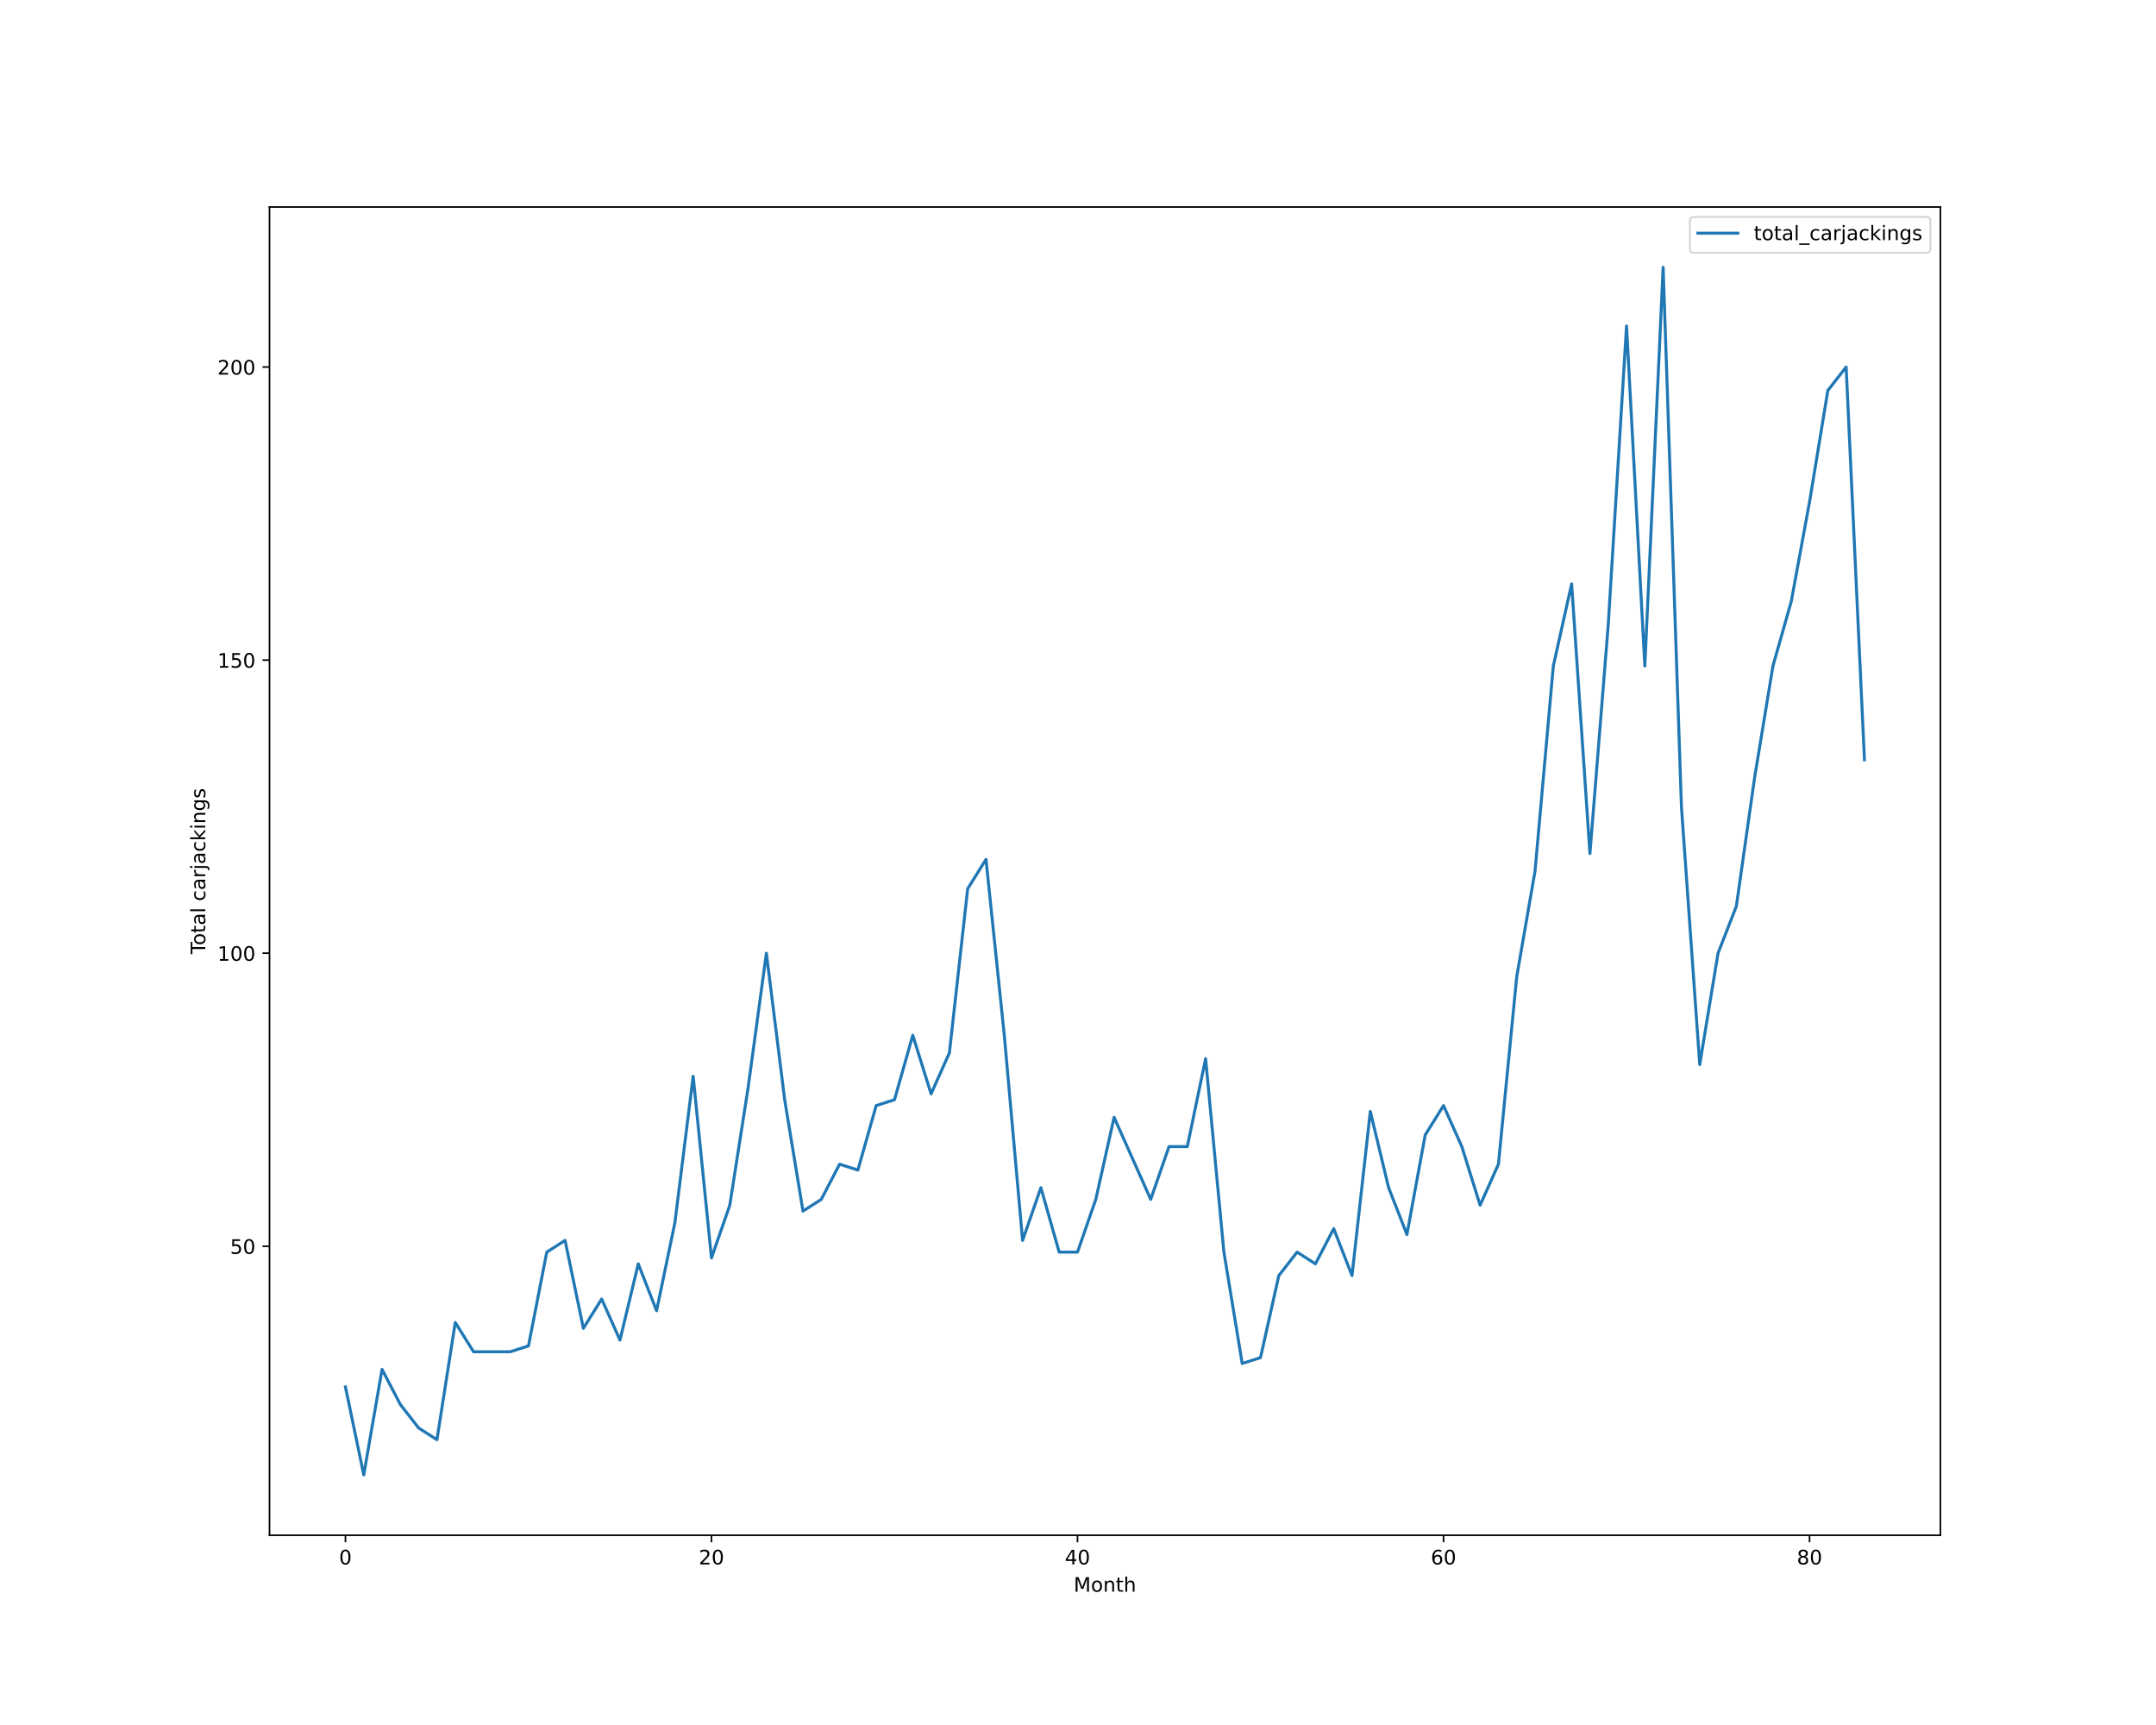
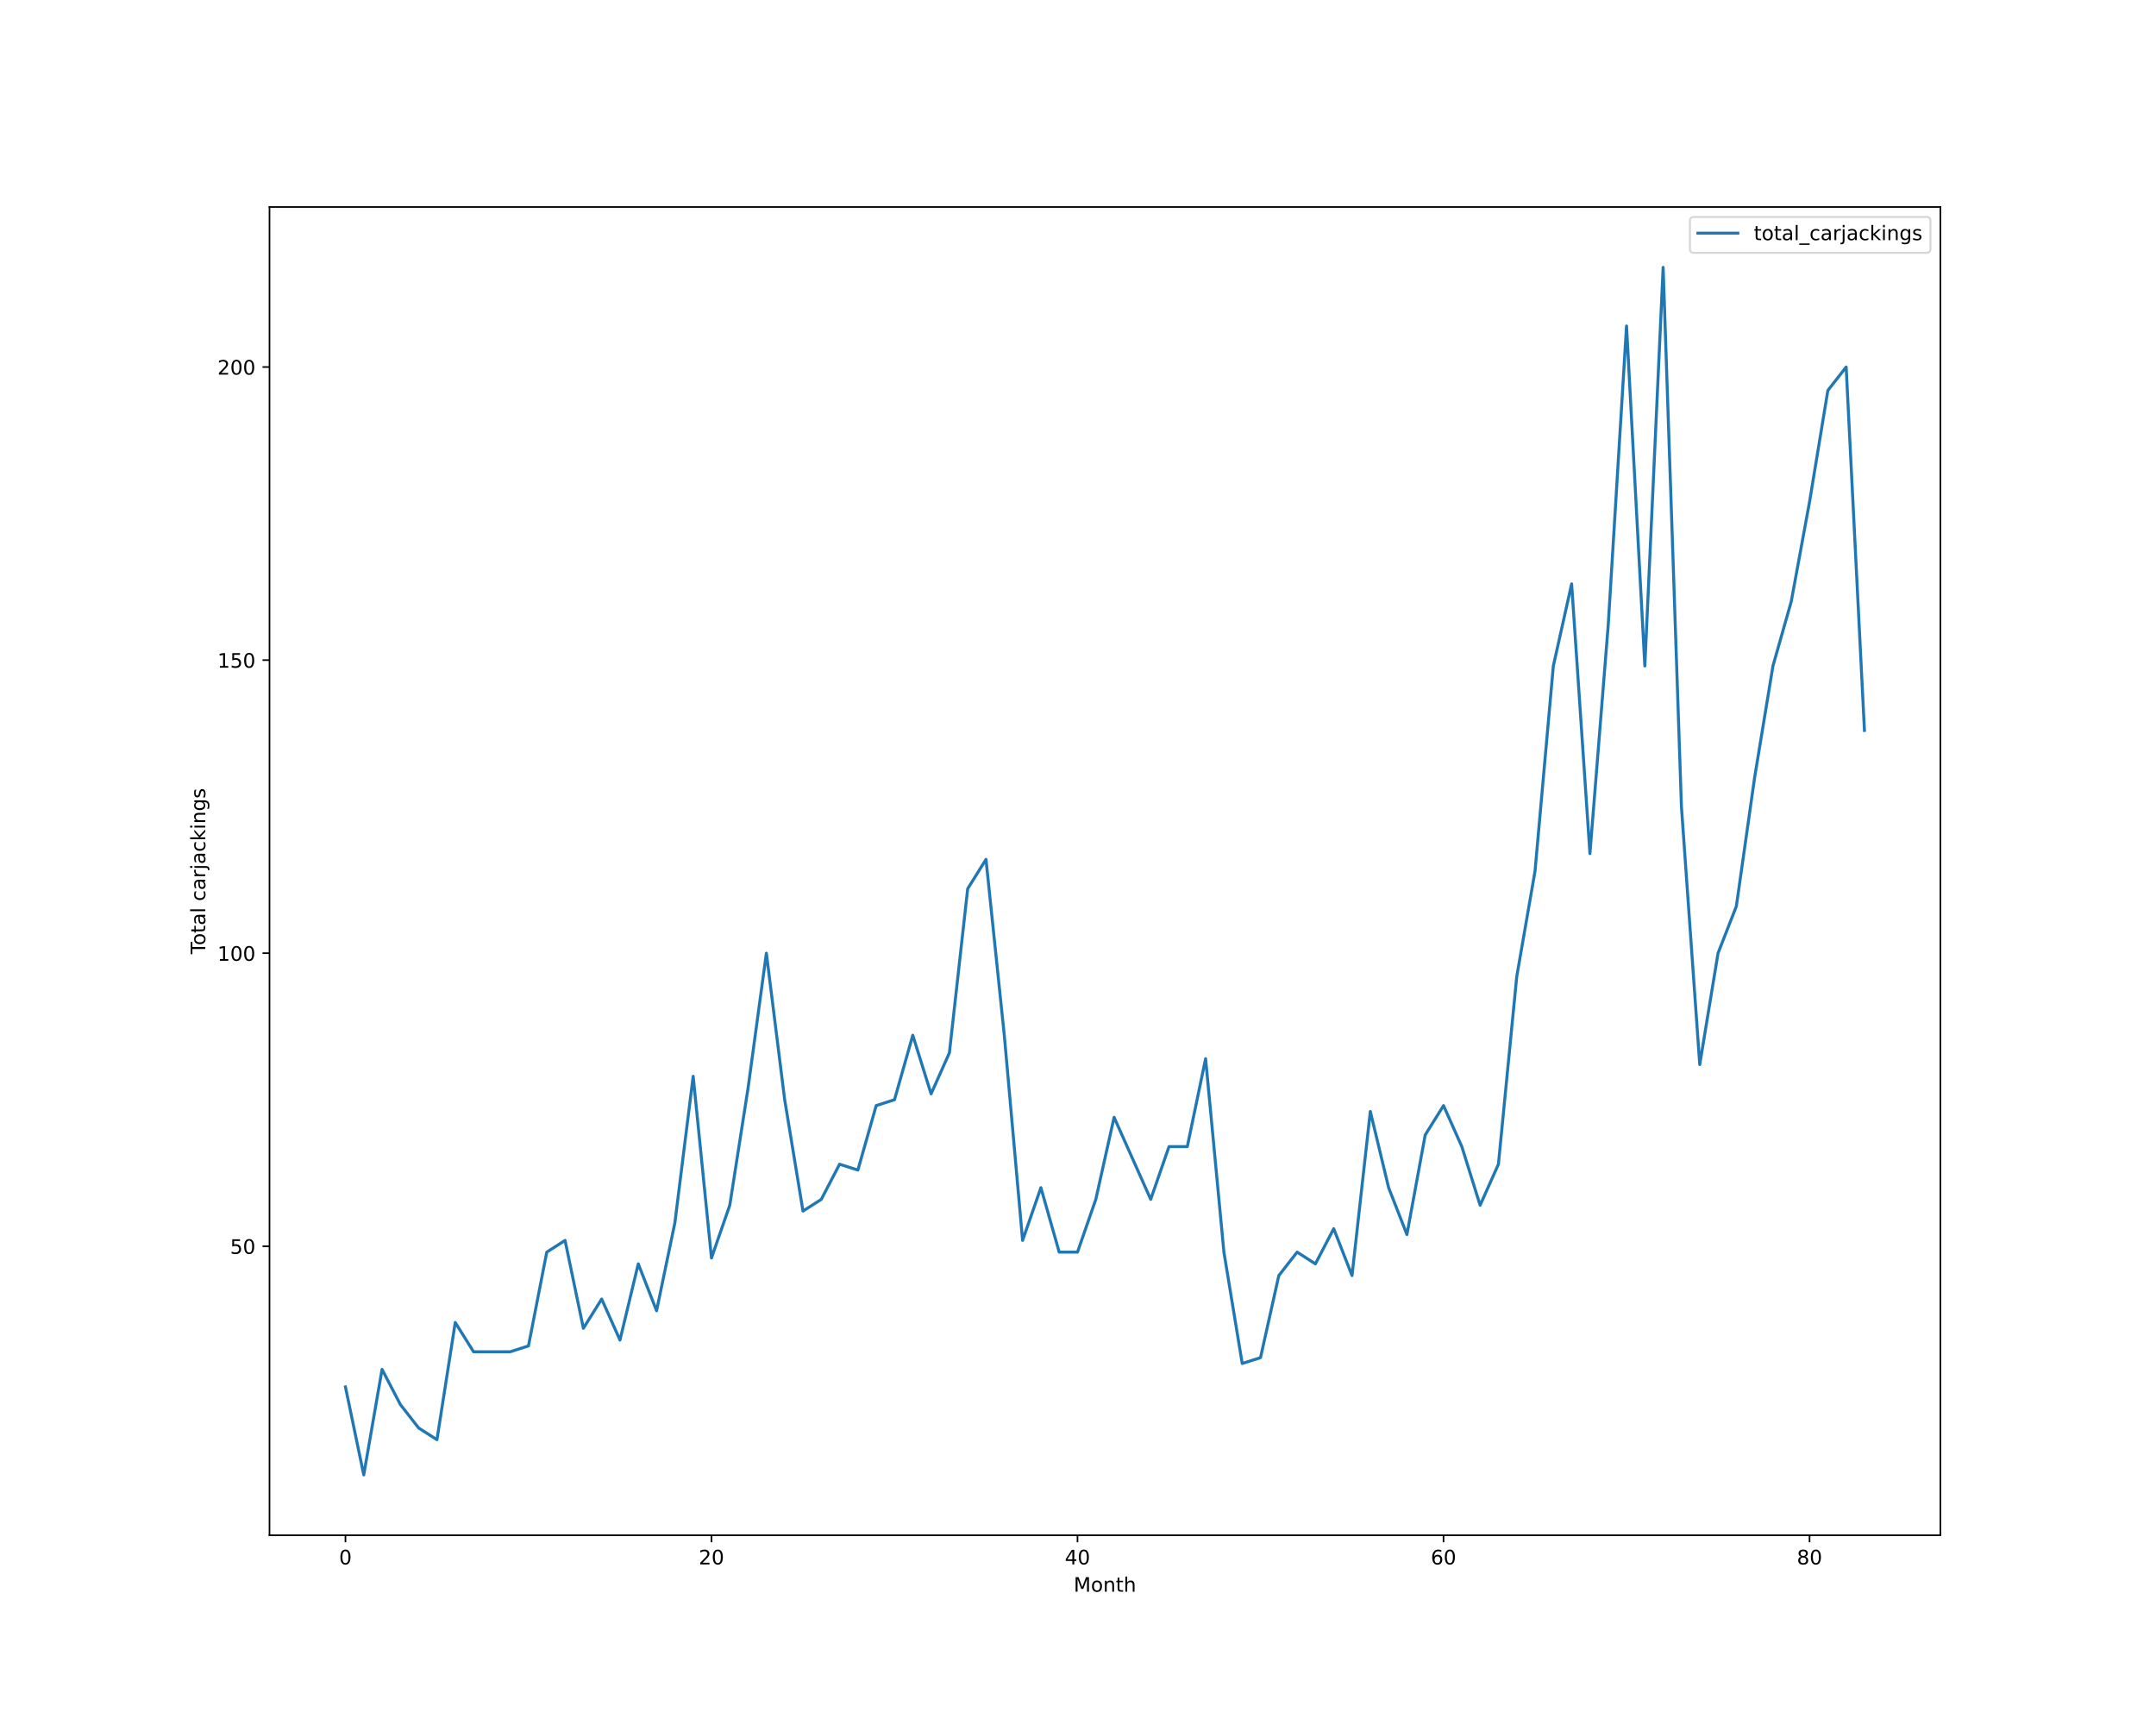
<svg xmlns="http://www.w3.org/2000/svg" xmlns:xlink="http://www.w3.org/1999/xlink" height="864pt" version="1.1" viewBox="0 0 1080 864" width="1080pt">
  <defs>
    <style type="text/css">*{stroke-linecap:butt;stroke-linejoin:round;}</style>
  </defs>
  <g id="figure_1">
    <g id="patch_1">
      <path d="M 0 864  L 1080 864  L 1080 0  L 0 0  z " style="fill:#ffffff;" />
    </g>
    <g id="axes_1">
      <g id="patch_2">
        <path d="M 135 768.96  L 972 768.96  L 972 103.68  L 135 103.68  z " style="fill:#ffffff;" />
      </g>
      <g id="matplotlib.axis_1">
        <g id="xtick_1">
          <g id="line2d_1">
            <defs>
-               <path d="M 0 0  L 0 3.5  " id="m94b53e4613" style="stroke:#000000;stroke-width:0.8;" />
-             </defs>
-             <g>
-               <use style="stroke:#000000;stroke-width:0.8;" x="173.045" xlink:href="#m94b53e4613" y="768.96" />
+               <path d="M 0 0  L 0 3.5  " id="m36edcd9b41" style="stroke:#000000;stroke-width:0.8;" />
+             </defs>
+             <g>
+               <use style="stroke:#000000;stroke-width:0.8;" x="173.045" xlink:href="#m36edcd9b41" y="768.96" />
            </g>
          </g>
          <g id="text_1">
            <g transform="translate(169.8642 783.5584)scale(0.1 -0.1)">
              <defs>
                <path d="M 2034 4250  Q 1547 4250 1301 3770  Q 1056 3291 1056 2328  Q 1056 1369 1301 889  Q 1547 409 2034 409  Q 2525 409 2770 889  Q 3016 1369 3016 2328  Q 3016 3291 2770 3770  Q 2525 4250 2034 4250  z M 2034 4750  Q 2819 4750 3233 4129  Q 3647 3509 3647 2328  Q 3647 1150 3233 529  Q 2819 -91 2034 -91  Q 1250 -91 836 529  Q 422 1150 422 2328  Q 422 3509 836 4129  Q 1250 4750 2034 4750  z " id="DejaVuSans-30" transform="scale(0.015625)" />
              </defs>
              <use xlink:href="#DejaVuSans-30" />
            </g>
          </g>
        </g>
        <g id="xtick_2">
          <g id="line2d_2">
            <g>
-               <use style="stroke:#000000;stroke-width:0.8;" x="356.397" xlink:href="#m94b53e4613" y="768.96" />
+               <use style="stroke:#000000;stroke-width:0.8;" x="356.397" xlink:href="#m36edcd9b41" y="768.96" />
            </g>
          </g>
          <g id="text_2">
            <g transform="translate(350.0345 783.5584)scale(0.1 -0.1)">
              <defs>
                <path d="M 1228 531  L 3431 531  L 3431 0  L 469 0  L 469 531  Q 828 903 1448 1529  Q 2069 2156 2228 2338  Q 2531 2678 2651 2914  Q 2772 3150 2772 3378  Q 2772 3750 2511 3984  Q 2250 4219 1831 4219  Q 1534 4219 1204 4116  Q 875 4013 500 3803  L 500 4441  Q 881 4594 1212 4672  Q 1544 4750 1819 4750  Q 2544 4750 2975 4387  Q 3406 4025 3406 3419  Q 3406 3131 3298 2873  Q 3191 2616 2906 2266  Q 2828 2175 2409 1742  Q 1991 1309 1228 531  z " id="DejaVuSans-32" transform="scale(0.015625)" />
              </defs>
              <use xlink:href="#DejaVuSans-32" />
              <use x="63.623" xlink:href="#DejaVuSans-30" />
            </g>
          </g>
        </g>
        <g id="xtick_3">
          <g id="line2d_3">
            <g>
-               <use style="stroke:#000000;stroke-width:0.8;" x="539.749" xlink:href="#m94b53e4613" y="768.96" />
+               <use style="stroke:#000000;stroke-width:0.8;" x="539.749" xlink:href="#m36edcd9b41" y="768.96" />
            </g>
          </g>
          <g id="text_3">
            <g transform="translate(533.3861 783.5584)scale(0.1 -0.1)">
              <defs>
                <path d="M 2419 4116  L 825 1625  L 2419 1625  L 2419 4116  z M 2253 4666  L 3047 4666  L 3047 1625  L 3713 1625  L 3713 1100  L 3047 1100  L 3047 0  L 2419 0  L 2419 1100  L 313 1100  L 313 1709  L 2253 4666  z " id="DejaVuSans-34" transform="scale(0.015625)" />
              </defs>
              <use xlink:href="#DejaVuSans-34" />
              <use x="63.623" xlink:href="#DejaVuSans-30" />
            </g>
          </g>
        </g>
        <g id="xtick_4">
          <g id="line2d_4">
            <g>
-               <use style="stroke:#000000;stroke-width:0.8;" x="723.1" xlink:href="#m94b53e4613" y="768.96" />
+               <use style="stroke:#000000;stroke-width:0.8;" x="723.1" xlink:href="#m36edcd9b41" y="768.96" />
            </g>
          </g>
          <g id="text_4">
            <g transform="translate(716.7377 783.5584)scale(0.1 -0.1)">
              <defs>
                <path d="M 2113 2584  Q 1688 2584 1439 2293  Q 1191 2003 1191 1497  Q 1191 994 1439 701  Q 1688 409 2113 409  Q 2538 409 2786 701  Q 3034 994 3034 1497  Q 3034 2003 2786 2293  Q 2538 2584 2113 2584  z M 3366 4563  L 3366 3988  Q 3128 4100 2886 4159  Q 2644 4219 2406 4219  Q 1781 4219 1451 3797  Q 1122 3375 1075 2522  Q 1259 2794 1537 2939  Q 1816 3084 2150 3084  Q 2853 3084 3261 2657  Q 3669 2231 3669 1497  Q 3669 778 3244 343  Q 2819 -91 2113 -91  Q 1303 -91 875 529  Q 447 1150 447 2328  Q 447 3434 972 4092  Q 1497 4750 2381 4750  Q 2619 4750 2861 4703  Q 3103 4656 3366 4563  z " id="DejaVuSans-36" transform="scale(0.015625)" />
              </defs>
              <use xlink:href="#DejaVuSans-36" />
              <use x="63.623" xlink:href="#DejaVuSans-30" />
            </g>
          </g>
        </g>
        <g id="xtick_5">
          <g id="line2d_5">
            <g>
-               <use style="stroke:#000000;stroke-width:0.8;" x="906.452" xlink:href="#m94b53e4613" y="768.96" />
+               <use style="stroke:#000000;stroke-width:0.8;" x="906.452" xlink:href="#m36edcd9b41" y="768.96" />
            </g>
          </g>
          <g id="text_5">
            <g transform="translate(900.0893 783.5584)scale(0.1 -0.1)">
              <defs>
                <path d="M 2034 2216  Q 1584 2216 1326 1975  Q 1069 1734 1069 1313  Q 1069 891 1326 650  Q 1584 409 2034 409  Q 2484 409 2743 651  Q 3003 894 3003 1313  Q 3003 1734 2745 1975  Q 2488 2216 2034 2216  z M 1403 2484  Q 997 2584 770 2862  Q 544 3141 544 3541  Q 544 4100 942 4425  Q 1341 4750 2034 4750  Q 2731 4750 3128 4425  Q 3525 4100 3525 3541  Q 3525 3141 3298 2862  Q 3072 2584 2669 2484  Q 3125 2378 3379 2068  Q 3634 1759 3634 1313  Q 3634 634 3220 271  Q 2806 -91 2034 -91  Q 1263 -91 848 271  Q 434 634 434 1313  Q 434 1759 690 2068  Q 947 2378 1403 2484  z M 1172 3481  Q 1172 3119 1398 2916  Q 1625 2713 2034 2713  Q 2441 2713 2670 2916  Q 2900 3119 2900 3481  Q 2900 3844 2670 4047  Q 2441 4250 2034 4250  Q 1625 4250 1398 4047  Q 1172 3844 1172 3481  z " id="DejaVuSans-38" transform="scale(0.015625)" />
              </defs>
              <use xlink:href="#DejaVuSans-38" />
              <use x="63.623" xlink:href="#DejaVuSans-30" />
            </g>
          </g>
        </g>
        <g id="text_6">
          <g transform="translate(537.8289 797.2366)scale(0.1 -0.1)">
            <defs>
              <path d="M 628 4666  L 1569 4666  L 2759 1491  L 3956 4666  L 4897 4666  L 4897 0  L 4281 0  L 4281 4097  L 3078 897  L 2444 897  L 1241 4097  L 1241 0  L 628 0  L 628 4666  z " id="DejaVuSans-4d" transform="scale(0.015625)" />
              <path d="M 1959 3097  Q 1497 3097 1228 2736  Q 959 2375 959 1747  Q 959 1119 1226 758  Q 1494 397 1959 397  Q 2419 397 2687 759  Q 2956 1122 2956 1747  Q 2956 2369 2687 2733  Q 2419 3097 1959 3097  z M 1959 3584  Q 2709 3584 3137 3096  Q 3566 2609 3566 1747  Q 3566 888 3137 398  Q 2709 -91 1959 -91  Q 1206 -91 779 398  Q 353 888 353 1747  Q 353 2609 779 3096  Q 1206 3584 1959 3584  z " id="DejaVuSans-6f" transform="scale(0.015625)" />
              <path d="M 3513 2113  L 3513 0  L 2938 0  L 2938 2094  Q 2938 2591 2744 2837  Q 2550 3084 2163 3084  Q 1697 3084 1428 2787  Q 1159 2491 1159 1978  L 1159 0  L 581 0  L 581 3500  L 1159 3500  L 1159 2956  Q 1366 3272 1645 3428  Q 1925 3584 2291 3584  Q 2894 3584 3203 3211  Q 3513 2838 3513 2113  z " id="DejaVuSans-6e" transform="scale(0.015625)" />
              <path d="M 1172 4494  L 1172 3500  L 2356 3500  L 2356 3053  L 1172 3053  L 1172 1153  Q 1172 725 1289 603  Q 1406 481 1766 481  L 2356 481  L 2356 0  L 1766 0  Q 1100 0 847 248  Q 594 497 594 1153  L 594 3053  L 172 3053  L 172 3500  L 594 3500  L 594 4494  L 1172 4494  z " id="DejaVuSans-74" transform="scale(0.015625)" />
              <path d="M 3513 2113  L 3513 0  L 2938 0  L 2938 2094  Q 2938 2591 2744 2837  Q 2550 3084 2163 3084  Q 1697 3084 1428 2787  Q 1159 2491 1159 1978  L 1159 0  L 581 0  L 581 4863  L 1159 4863  L 1159 2956  Q 1366 3272 1645 3428  Q 1925 3584 2291 3584  Q 2894 3584 3203 3211  Q 3513 2838 3513 2113  z " id="DejaVuSans-68" transform="scale(0.015625)" />
            </defs>
            <use xlink:href="#DejaVuSans-4d" />
            <use x="86.279" xlink:href="#DejaVuSans-6f" />
            <use x="147.461" xlink:href="#DejaVuSans-6e" />
            <use x="210.84" xlink:href="#DejaVuSans-74" />
            <use x="250.049" xlink:href="#DejaVuSans-68" />
          </g>
        </g>
      </g>
      <g id="matplotlib.axis_2">
        <g id="ytick_1">
          <g id="line2d_6">
            <defs>
-               <path d="M 0 0  L -3.5 0  " id="mca760c9908" style="stroke:#000000;stroke-width:0.8;" />
-             </defs>
-             <g>
-               <use style="stroke:#000000;stroke-width:0.8;" x="135" xlink:href="#mca760c9908" y="624.219" />
+               <path d="M 0 0  L -3.5 0  " id="mcd814543e5" style="stroke:#000000;stroke-width:0.8;" />
+             </defs>
+             <g>
+               <use style="stroke:#000000;stroke-width:0.8;" x="135" xlink:href="#mcd814543e5" y="624.219" />
            </g>
          </g>
          <g id="text_7">
            <g transform="translate(115.275 628.0182)scale(0.1 -0.1)">
              <defs>
                <path d="M 691 4666  L 3169 4666  L 3169 4134  L 1269 4134  L 1269 2991  Q 1406 3038 1543 3061  Q 1681 3084 1819 3084  Q 2600 3084 3056 2656  Q 3513 2228 3513 1497  Q 3513 744 3044 326  Q 2575 -91 1722 -91  Q 1428 -91 1123 -41  Q 819 9 494 109  L 494 744  Q 775 591 1075 516  Q 1375 441 1709 441  Q 2250 441 2565 725  Q 2881 1009 2881 1497  Q 2881 1984 2565 2268  Q 2250 2553 1709 2553  Q 1456 2553 1204 2497  Q 953 2441 691 2322  L 691 4666  z " id="DejaVuSans-35" transform="scale(0.015625)" />
              </defs>
              <use xlink:href="#DejaVuSans-35" />
              <use x="63.623" xlink:href="#DejaVuSans-30" />
            </g>
          </g>
        </g>
        <g id="ytick_2">
          <g id="line2d_7">
            <g>
-               <use style="stroke:#000000;stroke-width:0.8;" x="135" xlink:href="#mca760c9908" y="477.423" />
+               <use style="stroke:#000000;stroke-width:0.8;" x="135" xlink:href="#mcd814543e5" y="477.423" />
            </g>
          </g>
          <g id="text_8">
            <g transform="translate(108.9125 481.2221)scale(0.1 -0.1)">
              <defs>
                <path d="M 794 531  L 1825 531  L 1825 4091  L 703 3866  L 703 4441  L 1819 4666  L 2450 4666  L 2450 531  L 3481 531  L 3481 0  L 794 0  L 794 531  z " id="DejaVuSans-31" transform="scale(0.015625)" />
              </defs>
              <use xlink:href="#DejaVuSans-31" />
              <use x="63.623" xlink:href="#DejaVuSans-30" />
              <use x="127.246" xlink:href="#DejaVuSans-30" />
            </g>
          </g>
        </g>
        <g id="ytick_3">
          <g id="line2d_8">
            <g>
-               <use style="stroke:#000000;stroke-width:0.8;" x="135" xlink:href="#mca760c9908" y="330.627" />
+               <use style="stroke:#000000;stroke-width:0.8;" x="135" xlink:href="#mcd814543e5" y="330.627" />
            </g>
          </g>
          <g id="text_9">
            <g transform="translate(108.9125 334.426)scale(0.1 -0.1)">
              <use xlink:href="#DejaVuSans-31" />
              <use x="63.623" xlink:href="#DejaVuSans-35" />
              <use x="127.246" xlink:href="#DejaVuSans-30" />
            </g>
          </g>
        </g>
        <g id="ytick_4">
          <g id="line2d_9">
            <g>
-               <use style="stroke:#000000;stroke-width:0.8;" x="135" xlink:href="#mca760c9908" y="183.831" />
+               <use style="stroke:#000000;stroke-width:0.8;" x="135" xlink:href="#mcd814543e5" y="183.831" />
            </g>
          </g>
          <g id="text_10">
            <g transform="translate(108.9125 187.6299)scale(0.1 -0.1)">
              <use xlink:href="#DejaVuSans-32" />
              <use x="63.623" xlink:href="#DejaVuSans-30" />
              <use x="127.246" xlink:href="#DejaVuSans-30" />
            </g>
          </g>
        </g>
        <g id="text_11">
          <g transform="translate(102.8328 477.8888)rotate(-90)scale(0.1 -0.1)">
            <defs>
              <path d="M -19 4666  L 3928 4666  L 3928 4134  L 2272 4134  L 2272 0  L 1638 0  L 1638 4134  L -19 4134  L -19 4666  z " id="DejaVuSans-54" transform="scale(0.015625)" />
              <path d="M 2194 1759  Q 1497 1759 1228 1600  Q 959 1441 959 1056  Q 959 750 1161 570  Q 1363 391 1709 391  Q 2188 391 2477 730  Q 2766 1069 2766 1631  L 2766 1759  L 2194 1759  z M 3341 1997  L 3341 0  L 2766 0  L 2766 531  Q 2569 213 2275 61  Q 1981 -91 1556 -91  Q 1019 -91 701 211  Q 384 513 384 1019  Q 384 1609 779 1909  Q 1175 2209 1959 2209  L 2766 2209  L 2766 2266  Q 2766 2663 2505 2880  Q 2244 3097 1772 3097  Q 1472 3097 1187 3025  Q 903 2953 641 2809  L 641 3341  Q 956 3463 1253 3523  Q 1550 3584 1831 3584  Q 2591 3584 2966 3190  Q 3341 2797 3341 1997  z " id="DejaVuSans-61" transform="scale(0.015625)" />
              <path d="M 603 4863  L 1178 4863  L 1178 0  L 603 0  L 603 4863  z " id="DejaVuSans-6c" transform="scale(0.015625)" />
              <path id="DejaVuSans-20" transform="scale(0.015625)" />
              <path d="M 3122 3366  L 3122 2828  Q 2878 2963 2633 3030  Q 2388 3097 2138 3097  Q 1578 3097 1268 2742  Q 959 2388 959 1747  Q 959 1106 1268 751  Q 1578 397 2138 397  Q 2388 397 2633 464  Q 2878 531 3122 666  L 3122 134  Q 2881 22 2623 -34  Q 2366 -91 2075 -91  Q 1284 -91 818 406  Q 353 903 353 1747  Q 353 2603 823 3093  Q 1294 3584 2113 3584  Q 2378 3584 2631 3529  Q 2884 3475 3122 3366  z " id="DejaVuSans-63" transform="scale(0.015625)" />
              <path d="M 2631 2963  Q 2534 3019 2420 3045  Q 2306 3072 2169 3072  Q 1681 3072 1420 2755  Q 1159 2438 1159 1844  L 1159 0  L 581 0  L 581 3500  L 1159 3500  L 1159 2956  Q 1341 3275 1631 3429  Q 1922 3584 2338 3584  Q 2397 3584 2469 3576  Q 2541 3569 2628 3553  L 2631 2963  z " id="DejaVuSans-72" transform="scale(0.015625)" />
              <path d="M 603 3500  L 1178 3500  L 1178 -63  Q 1178 -731 923 -1031  Q 669 -1331 103 -1331  L -116 -1331  L -116 -844  L 38 -844  Q 366 -844 484 -692  Q 603 -541 603 -63  L 603 3500  z M 603 4863  L 1178 4863  L 1178 4134  L 603 4134  L 603 4863  z " id="DejaVuSans-6a" transform="scale(0.015625)" />
              <path d="M 581 4863  L 1159 4863  L 1159 1991  L 2875 3500  L 3609 3500  L 1753 1863  L 3688 0  L 2938 0  L 1159 1709  L 1159 0  L 581 0  L 581 4863  z " id="DejaVuSans-6b" transform="scale(0.015625)" />
              <path d="M 603 3500  L 1178 3500  L 1178 0  L 603 0  L 603 3500  z M 603 4863  L 1178 4863  L 1178 4134  L 603 4134  L 603 4863  z " id="DejaVuSans-69" transform="scale(0.015625)" />
              <path d="M 2906 1791  Q 2906 2416 2648 2759  Q 2391 3103 1925 3103  Q 1463 3103 1205 2759  Q 947 2416 947 1791  Q 947 1169 1205 825  Q 1463 481 1925 481  Q 2391 481 2648 825  Q 2906 1169 2906 1791  z M 3481 434  Q 3481 -459 3084 -895  Q 2688 -1331 1869 -1331  Q 1566 -1331 1297 -1286  Q 1028 -1241 775 -1147  L 775 -588  Q 1028 -725 1275 -790  Q 1522 -856 1778 -856  Q 2344 -856 2625 -561  Q 2906 -266 2906 331  L 2906 616  Q 2728 306 2450 153  Q 2172 0 1784 0  Q 1141 0 747 490  Q 353 981 353 1791  Q 353 2603 747 3093  Q 1141 3584 1784 3584  Q 2172 3584 2450 3431  Q 2728 3278 2906 2969  L 2906 3500  L 3481 3500  L 3481 434  z " id="DejaVuSans-67" transform="scale(0.015625)" />
              <path d="M 2834 3397  L 2834 2853  Q 2591 2978 2328 3040  Q 2066 3103 1784 3103  Q 1356 3103 1142 2972  Q 928 2841 928 2578  Q 928 2378 1081 2264  Q 1234 2150 1697 2047  L 1894 2003  Q 2506 1872 2764 1633  Q 3022 1394 3022 966  Q 3022 478 2636 193  Q 2250 -91 1575 -91  Q 1294 -91 989 -36  Q 684 19 347 128  L 347 722  Q 666 556 975 473  Q 1284 391 1588 391  Q 1994 391 2212 530  Q 2431 669 2431 922  Q 2431 1156 2273 1281  Q 2116 1406 1581 1522  L 1381 1569  Q 847 1681 609 1914  Q 372 2147 372 2553  Q 372 3047 722 3315  Q 1072 3584 1716 3584  Q 2034 3584 2315 3537  Q 2597 3491 2834 3397  z " id="DejaVuSans-73" transform="scale(0.015625)" />
            </defs>
            <use xlink:href="#DejaVuSans-54" />
            <use x="44.084" xlink:href="#DejaVuSans-6f" />
            <use x="105.266" xlink:href="#DejaVuSans-74" />
            <use x="144.475" xlink:href="#DejaVuSans-61" />
            <use x="205.754" xlink:href="#DejaVuSans-6c" />
            <use x="233.537" xlink:href="#DejaVuSans-20" />
            <use x="265.324" xlink:href="#DejaVuSans-63" />
            <use x="320.305" xlink:href="#DejaVuSans-61" />
            <use x="381.584" xlink:href="#DejaVuSans-72" />
            <use x="422.697" xlink:href="#DejaVuSans-6a" />
            <use x="450.48" xlink:href="#DejaVuSans-61" />
            <use x="511.76" xlink:href="#DejaVuSans-63" />
            <use x="566.74" xlink:href="#DejaVuSans-6b" />
            <use x="624.65" xlink:href="#DejaVuSans-69" />
            <use x="652.434" xlink:href="#DejaVuSans-6e" />
            <use x="715.812" xlink:href="#DejaVuSans-67" />
            <use x="779.289" xlink:href="#DejaVuSans-73" />
          </g>
        </g>
      </g>
      <g id="line2d_10">
-         <path clip-path="url(#p395aec02b9)" d="M 173.045 694.681  L 182.213 738.72  L 191.381 685.873  L 200.548 703.489  L 209.716 715.233  L 218.883 721.104  L 228.051 662.386  L 237.219 677.066  L 246.386 677.066  L 255.554 677.066  L 264.721 674.13  L 273.889 627.155  L 283.056 621.283  L 292.224 665.322  L 301.392 650.642  L 310.559 671.194  L 319.727 633.027  L 328.894 656.514  L 338.062 612.475  L 347.229 539.077  L 356.397 630.091  L 365.565 603.668  L 374.732 544.949  L 383.9 477.423  L 393.067 550.821  L 402.235 606.603  L 411.403 600.732  L 420.57 583.116  L 429.738 586.052  L 438.905 553.757  L 448.073 550.821  L 457.24 518.526  L 466.408 547.885  L 475.576 527.334  L 484.743 445.128  L 493.911 430.448  L 503.078 518.526  L 512.246 621.283  L 521.413 594.86  L 530.581 627.155  L 539.749 627.155  L 548.916 600.732  L 558.084 559.629  L 567.251 580.18  L 576.419 600.732  L 585.587 574.308  L 594.754 574.308  L 603.922 530.27  L 613.089 627.155  L 622.257 682.937  L 631.424 680.002  L 640.592 638.899  L 649.76 627.155  L 658.927 633.027  L 668.095 615.411  L 677.262 638.899  L 686.43 556.693  L 695.597 594.86  L 704.765 618.347  L 713.933 568.437  L 723.1 553.757  L 732.268 574.308  L 741.435 603.668  L 750.603 583.116  L 759.771 489.167  L 768.938 436.32  L 778.106 333.563  L 787.273 292.46  L 796.441 427.512  L 805.608 313.011  L 814.776 163.279  L 823.944 333.563  L 833.111 133.92  L 842.279 404.025  L 851.446 533.205  L 860.614 477.423  L 869.781 453.936  L 878.949 389.345  L 888.117 333.563  L 897.284 301.268  L 906.452 251.357  L 915.619 195.574  L 924.787 183.831  L 933.955 380.537  " style="fill:none;stroke:#1f77b4;stroke-linecap:square;stroke-width:1.5;" />
+         <path clip-path="url(#p85952d3808)" d="M 173.045 694.681  L 182.213 738.72  L 191.381 685.873  L 200.548 703.489  L 209.716 715.233  L 218.883 721.104  L 228.051 662.386  L 237.219 677.066  L 246.386 677.066  L 255.554 677.066  L 264.721 674.13  L 273.889 627.155  L 283.056 621.283  L 292.224 665.322  L 301.392 650.642  L 310.559 671.194  L 319.727 633.027  L 328.894 656.514  L 338.062 612.475  L 347.229 539.077  L 356.397 630.091  L 365.565 603.668  L 374.732 544.949  L 383.9 477.423  L 393.067 550.821  L 402.235 606.603  L 411.403 600.732  L 420.57 583.116  L 429.738 586.052  L 438.905 553.757  L 448.073 550.821  L 457.24 518.526  L 466.408 547.885  L 475.576 527.334  L 484.743 445.128  L 493.911 430.448  L 503.078 518.526  L 512.246 621.283  L 521.413 594.86  L 530.581 627.155  L 539.749 627.155  L 548.916 600.732  L 558.084 559.629  L 567.251 580.18  L 576.419 600.732  L 585.587 574.308  L 594.754 574.308  L 603.922 530.27  L 613.089 627.155  L 622.257 682.937  L 631.424 680.002  L 640.592 638.899  L 649.76 627.155  L 658.927 633.027  L 668.095 615.411  L 677.262 638.899  L 686.43 556.693  L 695.597 594.86  L 704.765 618.347  L 713.933 568.437  L 723.1 553.757  L 732.268 574.308  L 741.435 603.668  L 750.603 583.116  L 759.771 489.167  L 768.938 436.32  L 778.106 333.563  L 787.273 292.46  L 796.441 427.512  L 805.608 313.011  L 814.776 163.279  L 823.944 333.563  L 833.111 133.92  L 842.279 404.025  L 851.446 533.205  L 860.614 477.423  L 869.781 453.936  L 878.949 389.345  L 888.117 333.563  L 897.284 301.268  L 906.452 251.357  L 915.619 195.574  L 924.787 183.831  L 933.955 365.858  " style="fill:none;stroke:#1f77b4;stroke-linecap:square;stroke-width:1.5;" />
      </g>
      <g id="patch_3">
        <path d="M 135 768.96  L 135 103.68  " style="fill:none;stroke:#000000;stroke-linecap:square;stroke-linejoin:miter;stroke-width:0.8;" />
      </g>
      <g id="patch_4">
        <path d="M 972 768.96  L 972 103.68  " style="fill:none;stroke:#000000;stroke-linecap:square;stroke-linejoin:miter;stroke-width:0.8;" />
      </g>
      <g id="patch_5">
        <path d="M 135 768.96  L 972 768.96  " style="fill:none;stroke:#000000;stroke-linecap:square;stroke-linejoin:miter;stroke-width:0.8;" />
      </g>
      <g id="patch_6">
        <path d="M 135 103.68  L 972 103.68  " style="fill:none;stroke:#000000;stroke-linecap:square;stroke-linejoin:miter;stroke-width:0.8;" />
      </g>
      <g id="legend_1">
        <g id="patch_7">
          <path d="M 848.528 126.636  L 965 126.636  Q 967 126.636 967 124.636  L 967 110.68  Q 967 108.68 965 108.68  L 848.528 108.68  Q 846.528 108.68 846.528 110.68  L 846.528 124.636  Q 846.528 126.636 848.528 126.636  z " style="fill:#ffffff;opacity:0.8;stroke:#cccccc;stroke-linejoin:miter;" />
        </g>
        <g id="line2d_11">
          <path d="M 850.528 116.778  L 870.528 116.778  " style="fill:none;stroke:#1f77b4;stroke-linecap:square;stroke-width:1.5;" />
        </g>
        <g id="line2d_12" />
        <g id="text_12">
          <g transform="translate(878.5281 120.2784)scale(0.1 -0.1)">
            <defs>
              <path d="M 3263 -1063  L 3263 -1509  L -63 -1509  L -63 -1063  L 3263 -1063  z " id="DejaVuSans-5f" transform="scale(0.015625)" />
            </defs>
            <use xlink:href="#DejaVuSans-74" />
            <use x="39.209" xlink:href="#DejaVuSans-6f" />
            <use x="100.391" xlink:href="#DejaVuSans-74" />
            <use x="139.6" xlink:href="#DejaVuSans-61" />
            <use x="200.879" xlink:href="#DejaVuSans-6c" />
            <use x="228.662" xlink:href="#DejaVuSans-5f" />
            <use x="278.662" xlink:href="#DejaVuSans-63" />
            <use x="333.643" xlink:href="#DejaVuSans-61" />
            <use x="394.922" xlink:href="#DejaVuSans-72" />
            <use x="436.035" xlink:href="#DejaVuSans-6a" />
            <use x="463.818" xlink:href="#DejaVuSans-61" />
            <use x="525.098" xlink:href="#DejaVuSans-63" />
            <use x="580.078" xlink:href="#DejaVuSans-6b" />
            <use x="637.988" xlink:href="#DejaVuSans-69" />
            <use x="665.771" xlink:href="#DejaVuSans-6e" />
            <use x="729.15" xlink:href="#DejaVuSans-67" />
            <use x="792.627" xlink:href="#DejaVuSans-73" />
          </g>
        </g>
      </g>
    </g>
  </g>
  <defs>
-     <clipPath id="p395aec02b9">
+     <clipPath id="p85952d3808">
      <rect height="665.28" width="837" x="135" y="103.68" />
    </clipPath>
  </defs>
</svg>
